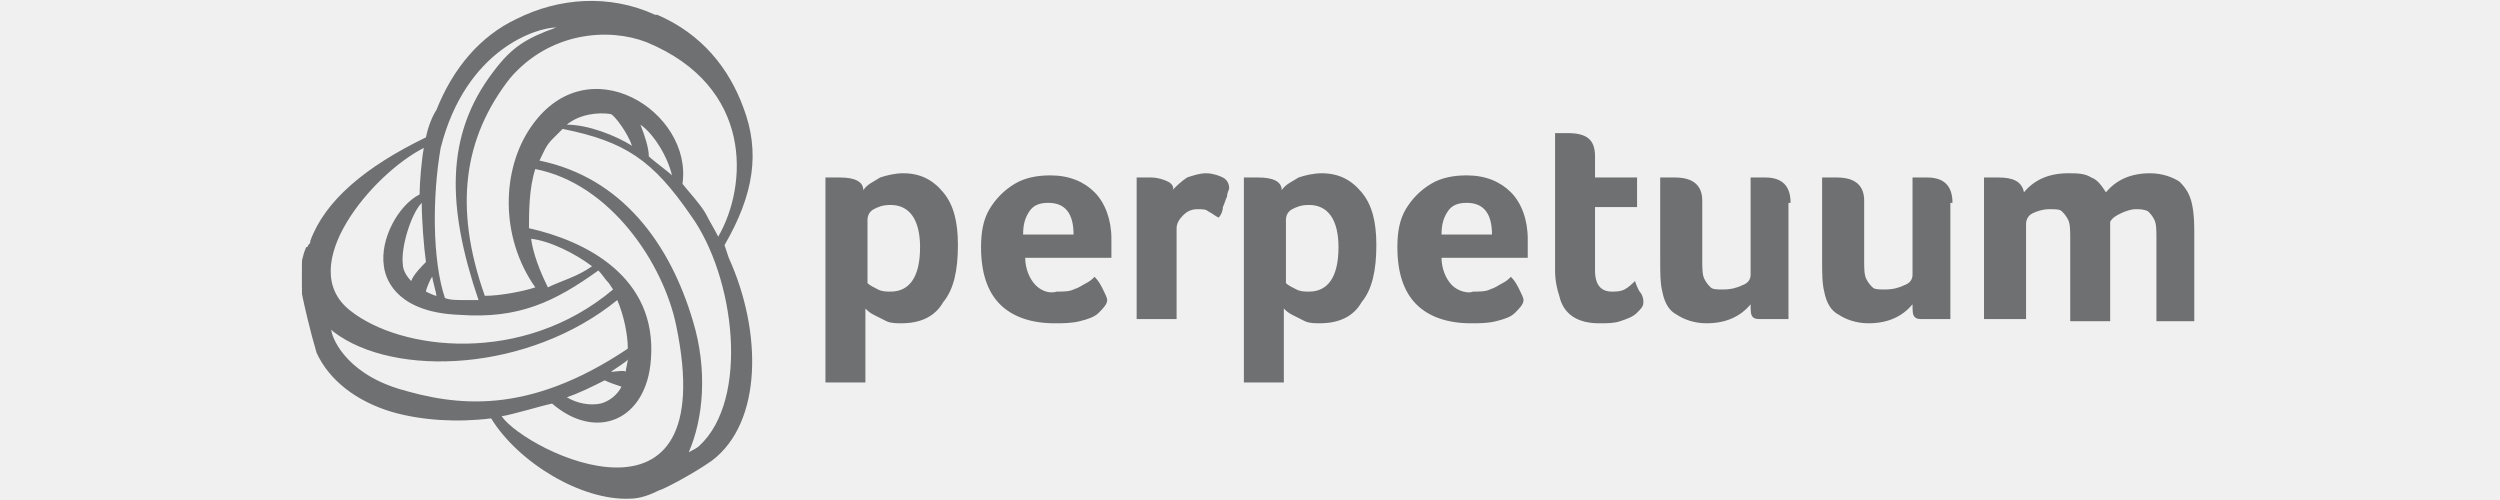
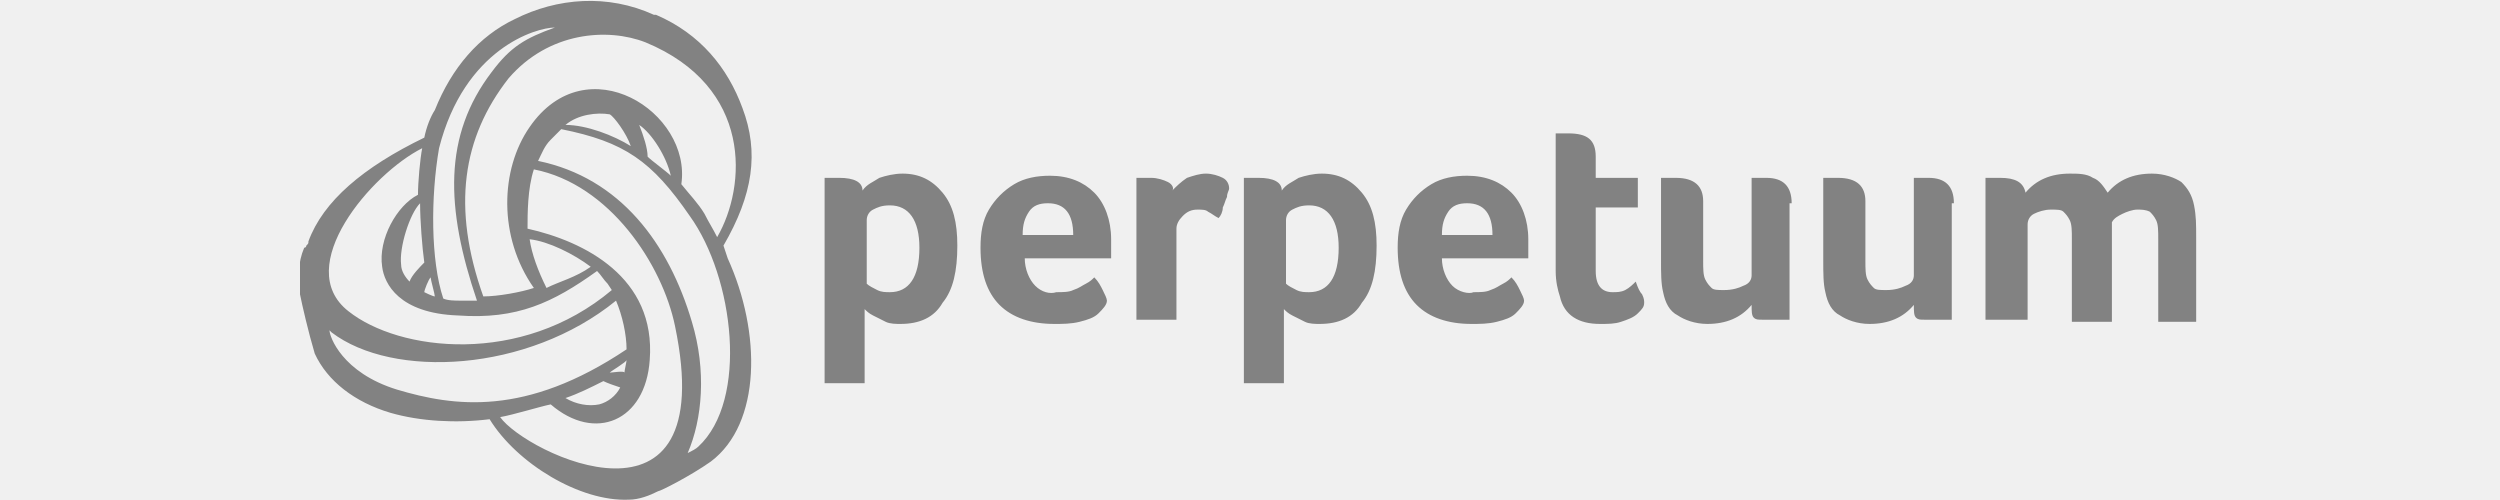
- <svg xmlns="http://www.w3.org/2000/svg" width="501" height="100" viewBox="0 0 501 100" fill="none">
+ <svg xmlns="http://www.w3.org/2000/svg" width="500" height="100" viewBox="0 0 500 100" fill="none">
  <mask id="mask0_3_163" style="mask-type:luminance" maskUnits="userSpaceOnUse" x="60" y="0" width="380" height="100">
-     <path d="M439.987 0H60.5V100H439.987V0Z" fill="white" />
+     <path d="M439.487 0H60V100H439.487V0Z" fill="white" />
  </mask>
  <g mask="url(#mask0_3_163)">
-     <path fill-rule="evenodd" clip-rule="evenodd" d="M146.038 51.661L145.195 49.12C151.094 38.957 152.358 30.488 148.987 21.596C146.038 13.55 140.56 6.775 131.711 2.964H131.29C122.019 -1.27 111.907 -0.423 103.479 3.811C96.316 7.199 90.838 13.55 87.467 22.019C86.624 23.29 85.781 25.407 85.36 27.524C73.14 33.453 65.134 40.228 62.185 48.273C62.185 48.697 62.185 48.697 61.763 49.12C61.763 49.12 61.763 49.544 61.342 49.544C60.078 52.508 60.078 55.472 60.499 58.436V58.859C60.92 60.977 62.185 66.481 63.449 70.716C65.977 76.221 71.455 80.455 78.618 82.572C84.517 84.266 91.681 84.689 98.422 83.843C103.9 92.735 116.542 100.357 126.233 99.934C128.34 99.934 130.447 99.087 132.132 98.24C132.554 98.24 138.453 95.276 142.667 92.311C152.78 84.689 152.78 66.481 146.038 51.661ZM129.604 8.469C151.094 17.361 149.83 37.264 143.931 47.426C143.088 45.733 142.245 44.462 141.403 42.768C140.138 40.651 138.453 38.957 136.767 36.84C138.874 22.443 117.806 8.893 106.429 25.407C100.529 33.876 100.108 47.426 107.272 57.589C104.743 58.436 100.108 59.283 97.158 59.283C90.838 41.498 92.945 27.524 102.215 15.668C110.221 6.352 122.019 5.505 129.604 8.469ZM134.661 35.146C133.818 34.3 130.868 32.182 130.026 31.335C130.026 29.642 129.183 27.101 128.34 24.983C130.868 26.677 133.818 31.335 134.661 35.146ZM126.655 29.218C123.284 27.101 117.806 24.983 113.592 24.983C116.12 22.866 119.913 22.443 122.441 22.866C123.284 23.29 125.812 26.677 126.655 29.218ZM106.429 47.85C110.221 48.273 115.277 50.814 118.648 53.355C115.699 55.472 112.328 56.319 109.8 57.589C108.114 54.201 106.85 50.814 106.429 47.85ZM111.485 5.505C105.586 7.622 102.636 9.316 98.844 14.397C89.153 27.101 89.574 41.498 95.894 60.13C95.052 60.13 93.366 60.13 92.523 60.13C91.681 60.13 89.995 60.13 89.153 59.706C86.624 52.084 86.624 39.381 88.31 29.642C93.366 9.739 107.693 5.505 111.485 5.505ZM87.467 59.283C87.046 59.283 85.36 58.436 85.36 58.436C85.36 58.012 86.203 55.895 86.624 55.472C86.624 55.895 87.467 58.859 87.467 59.283ZM85.36 52.508C84.517 53.355 82.832 55.048 82.41 56.319C81.568 55.472 80.725 54.201 80.725 52.931C80.304 49.544 82.41 42.768 84.517 40.651C84.517 44.039 84.939 49.544 85.36 52.508ZM84.939 29.642C84.517 31.759 84.096 36.417 84.096 38.957C79.882 41.075 76.09 47.85 76.933 53.355C77.354 56.742 80.304 62.67 92.102 63.094C103.9 63.941 111.064 60.553 119.913 54.201C120.755 55.048 121.177 55.895 122.019 56.742L122.862 58.012C104.743 73.256 80.304 70.292 70.191 62.247C58.814 53.355 74.826 34.723 84.939 29.642ZM79.882 77.914C68.927 74.527 66.398 67.328 66.398 66.058L66.82 66.481C79.04 75.797 106.007 74.527 123.705 60.13C124.969 63.094 125.812 66.905 125.812 69.869C105.586 83.419 91.259 81.302 79.882 77.914ZM124.548 77.491C123.705 79.185 122.019 80.455 120.334 80.879C118.227 81.302 115.699 80.879 113.592 79.608C116.12 78.761 118.648 77.491 121.177 76.221C122.019 76.644 123.284 77.067 124.548 77.491ZM122.441 74.527C122.862 74.103 125.812 72.41 125.812 71.986C125.812 72.41 125.39 74.103 125.39 74.527C125.39 74.103 122.862 74.527 122.441 74.527ZM100.529 83.419C103.058 82.996 108.536 81.302 110.642 80.879C119.491 88.501 129.604 84.266 130.447 71.986C131.711 55.472 117.384 48.273 106.007 45.733C106.007 42.768 106.007 37.687 107.272 33.876C122.441 36.84 132.975 52.931 135.503 65.211C144.774 109.673 105.586 90.618 100.529 83.419ZM140.138 89.347C139.717 89.771 138.874 90.194 138.032 90.618C140.981 83.843 141.824 74.103 138.874 64.364C134.239 48.697 124.548 35.57 108.114 32.182C108.957 30.488 109.378 29.218 110.642 27.948C111.064 27.524 112.328 26.254 112.749 25.831C125.39 28.371 130.868 32.182 138.453 43.192C147.302 55.472 150.252 80.032 140.138 89.347Z" fill="#6E7071" />
-     <path fill-rule="evenodd" clip-rule="evenodd" d="M168.37 35.57C167.527 35.57 167.106 35.57 166.263 35.57H165.42V76.644H173.426V61.823C173.848 62.247 174.269 62.67 175.112 63.094C175.955 63.517 176.797 63.941 177.64 64.364C178.483 64.787 179.747 64.787 180.59 64.787C184.382 64.787 187.332 63.517 189.017 60.553C191.124 58.012 191.967 54.201 191.967 49.12C191.967 44.462 191.124 41.074 189.017 38.534C186.91 35.993 184.382 34.723 181.011 34.723C179.326 34.723 177.64 35.146 176.376 35.57C175.112 36.416 173.848 36.84 173.005 38.11C173.005 36.416 171.32 35.57 168.37 35.57ZM178.483 58.436C177.64 58.436 176.797 58.436 175.955 58.012C175.112 57.589 174.269 57.165 173.848 56.742V44.038C173.848 43.192 174.269 42.345 175.112 41.921C175.955 41.498 176.797 41.074 178.483 41.074C182.275 41.074 184.382 44.038 184.382 49.543C184.382 55.472 182.275 58.436 178.483 58.436ZM207.558 57.166C206.294 55.895 205.451 53.778 205.451 51.661H222.727C222.727 51.237 222.727 49.967 222.727 47.85C222.727 44.038 221.463 40.651 219.356 38.534C217.249 36.416 214.3 35.146 210.507 35.146C207.979 35.146 205.451 35.57 203.344 36.84C201.237 38.11 199.552 39.804 198.287 41.921C197.023 44.038 196.602 46.579 196.602 49.543C196.602 54.625 197.866 58.436 200.394 60.977C202.923 63.517 206.715 64.787 211.35 64.787C213.035 64.787 214.721 64.787 216.406 64.364C218.092 63.941 219.356 63.517 220.199 62.67C221.042 61.823 221.884 60.977 221.884 60.13C221.884 59.706 221.463 58.859 221.042 58.012C220.62 57.166 220.199 56.319 219.356 55.472C218.935 55.895 218.513 56.319 217.671 56.742C216.828 57.165 216.406 57.589 215.142 58.012C214.3 58.436 213.035 58.436 211.771 58.436C210.507 58.859 208.822 58.436 207.558 57.166ZM205.03 47.003C205.03 44.885 205.451 43.615 206.294 42.345C207.136 41.074 208.4 40.651 210.086 40.651C213.457 40.651 215.142 42.768 215.142 47.003H205.03ZM234.104 36.416C233.261 35.993 231.997 35.57 230.733 35.57C229.89 35.57 229.469 35.57 228.626 35.57H227.784V63.941H235.79V45.732C235.79 44.886 236.211 44.038 237.054 43.192C237.896 42.345 238.739 41.921 240.003 41.921C240.846 41.921 241.689 41.921 242.11 42.345C242.953 42.768 243.374 43.192 244.217 43.615C244.638 43.192 245.06 42.345 245.06 41.498C245.481 40.651 245.481 40.227 245.903 39.381C245.903 38.534 246.324 38.11 246.324 37.687C246.324 36.84 245.903 35.993 245.06 35.57C244.217 35.146 242.953 34.723 241.689 34.723C240.425 34.723 239.161 35.146 237.896 35.57C236.632 36.416 235.79 37.263 234.947 38.11C235.368 37.687 234.947 36.84 234.104 36.416ZM252.223 35.57C251.38 35.57 250.959 35.57 250.116 35.57H249.274V76.644H257.28V61.823C257.701 62.247 258.122 62.67 258.965 63.094C259.808 63.517 260.651 63.941 261.493 64.364C262.336 64.787 263.6 64.787 264.443 64.787C268.235 64.787 271.185 63.517 272.87 60.553C274.977 58.012 275.82 54.201 275.82 49.12C275.82 44.462 274.977 41.074 272.87 38.534C270.764 35.993 268.235 34.723 264.864 34.723C263.179 34.723 261.493 35.146 260.229 35.57C258.965 36.416 257.701 36.84 256.858 38.11C256.858 36.416 255.173 35.57 252.223 35.57ZM262.336 58.436C261.493 58.436 260.651 58.436 259.808 58.012C258.965 57.589 258.122 57.165 257.701 56.742V44.038C257.701 43.192 258.122 42.345 258.965 41.921C259.808 41.498 260.651 41.074 262.336 41.074C266.129 41.074 268.235 44.038 268.235 49.543C268.235 55.472 266.129 58.436 262.336 58.436ZM290.989 57.166C289.725 55.895 288.883 53.778 288.883 51.661H306.159C306.159 51.237 306.159 49.967 306.159 47.85C306.159 44.038 304.895 40.651 302.788 38.534C300.681 36.416 297.731 35.146 293.939 35.146C291.411 35.146 288.883 35.57 286.776 36.84C284.669 38.11 282.983 39.804 281.719 41.921C280.455 44.038 280.034 46.579 280.034 49.543C280.034 54.625 281.298 58.436 283.826 60.977C286.354 63.517 290.147 64.787 294.782 64.787C296.467 64.787 298.153 64.787 299.838 64.364C301.524 63.941 302.788 63.517 303.631 62.67C304.473 61.823 305.316 60.977 305.316 60.13C305.316 59.706 304.895 58.859 304.473 58.012C304.052 57.166 303.631 56.319 302.788 55.472C302.366 55.895 301.945 56.319 301.102 56.742C300.26 57.165 299.838 57.589 298.574 58.012C297.731 58.436 296.467 58.436 295.203 58.436C294.36 58.859 292.254 58.436 290.989 57.166ZM288.883 47.003C288.883 44.885 289.304 43.615 290.147 42.345C290.989 41.074 292.254 40.651 293.939 40.651C297.31 40.651 298.995 42.768 298.995 47.003H288.883ZM320.485 64.787C322.172 64.787 323.436 64.787 324.7 64.364C325.964 63.941 327.228 63.517 328.069 62.67C328.913 61.823 329.333 61.4 329.333 60.553C329.333 60.13 329.333 59.706 328.913 58.859C328.492 58.436 328.069 57.589 327.649 56.319C327.228 56.742 326.385 57.589 325.541 58.012C324.7 58.436 323.856 58.436 323.013 58.436C320.908 58.436 319.644 57.165 319.644 54.201V41.498H328.069V35.57H319.644V31.335C319.644 27.948 317.956 26.677 314.165 26.677C313.744 26.677 312.901 26.677 312.479 26.677H311.637V54.201C311.637 56.319 312.058 58.012 312.479 59.283C313.322 63.094 316.272 64.787 320.485 64.787ZM358.831 40.651C358.831 38.957 358.408 37.687 357.567 36.84C356.723 35.993 355.459 35.57 353.774 35.57C353.351 35.57 352.51 35.57 352.087 35.57C351.667 35.57 351.246 35.57 350.823 35.57V55.048C350.823 55.895 350.403 56.742 349.139 57.166C348.295 57.589 347.031 58.012 345.346 58.012C344.082 58.012 343.238 58.012 342.818 57.589C342.397 57.166 341.974 56.742 341.554 55.895C341.133 55.048 341.133 53.778 341.133 52.084V40.227C341.133 37.263 339.446 35.57 335.654 35.57C335.233 35.57 334.39 35.57 333.969 35.57C333.549 35.57 333.126 35.57 332.705 35.57V52.084C332.705 54.625 332.705 56.742 333.126 58.436C333.549 60.553 334.39 62.247 336.077 63.094C337.341 63.941 339.446 64.787 341.974 64.787C345.767 64.787 348.718 63.517 350.823 60.977C350.823 62.247 350.823 63.094 351.246 63.517C351.667 63.941 352.087 63.941 352.931 63.941H358.408V40.651H358.831ZM391.277 40.651C391.277 38.957 390.854 37.687 390.013 36.84C389.169 35.993 387.905 35.57 386.221 35.57C385.797 35.57 384.956 35.57 384.533 35.57C384.113 35.57 383.692 35.57 383.269 35.57V55.048C383.269 55.895 382.849 56.742 381.585 57.166C380.741 57.589 379.477 58.012 377.792 58.012C376.528 58.012 375.685 58.012 375.264 57.589C374.844 57.166 374.421 56.742 374 55.895C373.58 55.048 373.58 53.778 373.58 52.084V40.227C373.58 37.263 371.892 35.57 368.1 35.57C367.68 35.57 366.836 35.57 366.415 35.57C365.995 35.57 365.572 35.57 365.151 35.57V52.084C365.151 54.625 365.151 56.742 365.572 58.436C365.995 60.553 366.836 62.247 368.523 63.094C369.787 63.941 371.892 64.787 374.421 64.787C378.213 64.787 381.164 63.517 383.269 60.977C383.269 62.247 383.269 63.094 383.692 63.517C384.113 63.941 384.533 63.941 385.377 63.941H390.854V40.651H391.277ZM406.023 44.886C406.023 44.038 406.446 43.192 407.287 42.768C408.131 42.345 409.395 41.921 410.659 41.921C411.923 41.921 412.767 41.921 413.187 42.345C413.608 42.768 414.031 43.192 414.451 44.038C414.872 44.885 414.872 46.156 414.872 47.85V64.364H422.88V47.85C422.88 46.579 422.88 45.309 422.88 44.462C423.3 43.615 424.144 43.192 424.985 42.768C425.828 42.345 427.092 41.921 427.936 41.921C428.777 41.921 429.621 41.921 430.464 42.345C430.885 42.768 431.305 43.192 431.728 44.038C432.149 44.885 432.149 46.156 432.149 47.85V64.364H439.733V47.426C439.733 44.885 439.733 43.192 439.313 41.074C438.892 38.957 438.049 37.687 436.785 36.416C435.521 35.57 433.413 34.723 430.885 34.723C427.092 34.723 424.144 35.993 422.036 38.534C421.192 37.263 420.351 35.993 419.087 35.57C417.823 34.723 416.136 34.723 414.451 34.723C410.659 34.723 407.71 35.993 405.603 38.534C405.182 36.416 403.495 35.57 400.546 35.57C399.703 35.57 399.282 35.57 398.439 35.57H397.597V63.941H406.023V44.886Z" fill="#6E7071" />
+     <path fill-rule="evenodd" clip-rule="evenodd" d="M145.538 51.661L144.695 49.12C150.594 38.957 151.858 30.488 148.487 21.596C145.538 13.55 140.06 6.775 131.211 2.964H130.79C121.519 -1.27 111.407 -0.423 102.979 3.811C95.816 7.199 90.338 13.55 86.967 22.019C86.124 23.29 85.281 25.407 84.86 27.524C72.64 33.453 64.634 40.228 61.685 48.273C61.685 48.697 61.685 48.697 61.263 49.12C61.263 49.12 61.263 49.544 60.842 49.544C59.578 52.508 59.578 55.472 59.999 58.436V58.859C60.42 60.977 61.685 66.481 62.949 70.716C65.477 76.221 70.955 80.455 78.118 82.572C84.017 84.266 91.181 84.689 97.922 83.843C103.4 92.735 116.042 100.357 125.733 99.934C127.84 99.934 129.947 99.087 131.632 98.24C132.054 98.24 137.953 95.276 142.167 92.311C152.28 84.689 152.28 66.481 145.538 51.661ZM129.104 8.469C150.594 17.361 149.33 37.264 143.431 47.426C142.588 45.733 141.745 44.462 140.903 42.768C139.638 40.651 137.953 38.957 136.267 36.84C138.374 22.443 117.306 8.893 105.929 25.407C100.029 33.876 99.608 47.426 106.772 57.589C104.243 58.436 99.608 59.283 96.658 59.283C90.338 41.498 92.445 27.524 101.715 15.668C109.721 6.352 121.519 5.505 129.104 8.469ZM134.161 35.146C133.318 34.3 130.368 32.182 129.526 31.335C129.526 29.642 128.683 27.101 127.84 24.983C130.368 26.677 133.318 31.335 134.161 35.146ZM126.155 29.218C122.784 27.101 117.306 24.983 113.092 24.983C115.62 22.866 119.413 22.443 121.941 22.866C122.784 23.29 125.312 26.677 126.155 29.218ZM105.929 47.85C109.721 48.273 114.777 50.814 118.148 53.355C115.199 55.472 111.828 56.319 109.3 57.589C107.614 54.201 106.35 50.814 105.929 47.85ZM110.985 5.505C105.086 7.622 102.136 9.316 98.344 14.397C88.653 27.101 89.074 41.498 95.394 60.13C94.552 60.13 92.866 60.13 92.023 60.13C91.181 60.13 89.495 60.13 88.653 59.706C86.124 52.084 86.124 39.381 87.81 29.642C92.866 9.739 107.193 5.505 110.985 5.505ZM86.967 59.283C86.546 59.283 84.86 58.436 84.86 58.436C84.86 58.012 85.703 55.895 86.124 55.472C86.124 55.895 86.967 58.859 86.967 59.283ZM84.86 52.508C84.017 53.355 82.332 55.048 81.91 56.319C81.068 55.472 80.225 54.201 80.225 52.931C79.804 49.544 81.91 42.768 84.017 40.651C84.017 44.039 84.439 49.544 84.86 52.508ZM84.439 29.642C84.017 31.759 83.596 36.417 83.596 38.957C79.382 41.075 75.59 47.85 76.433 53.355C76.854 56.742 79.804 62.67 91.602 63.094C103.4 63.941 110.564 60.553 119.413 54.201C120.255 55.048 120.677 55.895 121.519 56.742L122.362 58.012C104.243 73.256 79.804 70.292 69.691 62.247C58.314 53.355 74.326 34.723 84.439 29.642ZM79.382 77.914C68.427 74.527 65.898 67.328 65.898 66.058L66.32 66.481C78.54 75.797 105.507 74.527 123.205 60.13C124.469 63.094 125.312 66.905 125.312 69.869C105.086 83.419 90.759 81.302 79.382 77.914ZM124.048 77.491C123.205 79.185 121.519 80.455 119.834 80.879C117.727 81.302 115.199 80.879 113.092 79.608C115.62 78.761 118.148 77.491 120.677 76.221C121.519 76.644 122.784 77.067 124.048 77.491ZM121.941 74.527C122.362 74.103 125.312 72.41 125.312 71.986C125.312 72.41 124.89 74.103 124.89 74.527C124.89 74.103 122.362 74.527 121.941 74.527ZM100.029 83.419C102.558 82.996 108.036 81.302 110.142 80.879C118.991 88.501 129.104 84.266 129.947 71.986C131.211 55.472 116.884 48.273 105.507 45.733C105.507 42.768 105.507 37.687 106.772 33.876C121.941 36.84 132.475 52.931 135.003 65.211C144.274 109.673 105.086 90.618 100.029 83.419ZM139.638 89.347C139.217 89.771 138.374 90.194 137.532 90.618C140.481 83.843 141.324 74.103 138.374 64.364C133.739 48.697 124.048 35.57 107.614 32.182C108.457 30.488 108.878 29.218 110.142 27.948C110.564 27.524 111.828 26.254 112.249 25.831C124.89 28.371 130.368 32.182 137.953 43.192C146.802 55.472 149.752 80.032 139.638 89.347Z" fill="#828282" />
+     <path fill-rule="evenodd" clip-rule="evenodd" d="M167.87 35.57C167.027 35.57 166.606 35.57 165.763 35.57H164.92V76.644H172.926V61.823C173.348 62.247 173.769 62.67 174.612 63.094C175.455 63.517 176.297 63.941 177.14 64.364C177.983 64.787 179.247 64.787 180.09 64.787C183.882 64.787 186.832 63.517 188.517 60.553C190.624 58.012 191.467 54.201 191.467 49.12C191.467 44.462 190.624 41.074 188.517 38.534C186.41 35.993 183.882 34.723 180.511 34.723C178.826 34.723 177.14 35.146 175.876 35.57C174.612 36.416 173.348 36.84 172.505 38.11C172.505 36.416 170.82 35.57 167.87 35.57ZM177.983 58.436C177.14 58.436 176.297 58.436 175.455 58.012C174.612 57.589 173.769 57.165 173.348 56.742V44.038C173.348 43.192 173.769 42.345 174.612 41.921C175.455 41.498 176.297 41.074 177.983 41.074C181.775 41.074 183.882 44.038 183.882 49.543C183.882 55.472 181.775 58.436 177.983 58.436ZM207.058 57.166C205.794 55.895 204.951 53.778 204.951 51.661H222.227C222.227 51.237 222.227 49.967 222.227 47.85C222.227 44.038 220.963 40.651 218.856 38.534C216.749 36.416 213.8 35.146 210.007 35.146C207.479 35.146 204.951 35.57 202.844 36.84C200.737 38.11 199.052 39.804 197.787 41.921C196.523 44.038 196.102 46.579 196.102 49.543C196.102 54.625 197.366 58.436 199.894 60.977C202.423 63.517 206.215 64.787 210.85 64.787C212.535 64.787 214.221 64.787 215.906 64.364C217.592 63.941 218.856 63.517 219.699 62.67C220.542 61.823 221.384 60.977 221.384 60.13C221.384 59.706 220.963 58.859 220.542 58.012C220.12 57.166 219.699 56.319 218.856 55.472C218.435 55.895 218.013 56.319 217.171 56.742C216.328 57.165 215.906 57.589 214.642 58.012C213.8 58.436 212.535 58.436 211.271 58.436C210.007 58.859 208.322 58.436 207.058 57.166ZM204.53 47.003C204.53 44.885 204.951 43.615 205.794 42.345C206.636 41.074 207.9 40.651 209.586 40.651C212.957 40.651 214.642 42.768 214.642 47.003H204.53ZM233.604 36.416C232.761 35.993 231.497 35.57 230.233 35.57C229.39 35.57 228.969 35.57 228.126 35.57H227.284V63.941H235.29V45.732C235.29 44.886 235.711 44.038 236.554 43.192C237.396 42.345 238.239 41.921 239.503 41.921C240.346 41.921 241.189 41.921 241.61 42.345C242.453 42.768 242.874 43.192 243.717 43.615C244.138 43.192 244.56 42.345 244.56 41.498C244.981 40.651 244.981 40.227 245.403 39.381C245.403 38.534 245.824 38.11 245.824 37.687C245.824 36.84 245.403 35.993 244.56 35.57C243.717 35.146 242.453 34.723 241.189 34.723C239.925 34.723 238.661 35.146 237.396 35.57C236.132 36.416 235.29 37.263 234.447 38.11C234.868 37.687 234.447 36.84 233.604 36.416ZM251.723 35.57C250.88 35.57 250.459 35.57 249.616 35.57H248.774V76.644H256.78V61.823C257.201 62.247 257.622 62.67 258.465 63.094C259.308 63.517 260.151 63.941 260.993 64.364C261.836 64.787 263.1 64.787 263.943 64.787C267.735 64.787 270.685 63.517 272.37 60.553C274.477 58.012 275.32 54.201 275.32 49.12C275.32 44.462 274.477 41.074 272.37 38.534C270.264 35.993 267.735 34.723 264.364 34.723C262.679 34.723 260.993 35.146 259.729 35.57C258.465 36.416 257.201 36.84 256.358 38.11C256.358 36.416 254.673 35.57 251.723 35.57ZM261.836 58.436C260.993 58.436 260.151 58.436 259.308 58.012C258.465 57.589 257.622 57.165 257.201 56.742V44.038C257.201 43.192 257.622 42.345 258.465 41.921C259.308 41.498 260.151 41.074 261.836 41.074C265.629 41.074 267.735 44.038 267.735 49.543C267.735 55.472 265.629 58.436 261.836 58.436ZM290.489 57.166C289.225 55.895 288.383 53.778 288.383 51.661H305.659C305.659 51.237 305.659 49.967 305.659 47.85C305.659 44.038 304.395 40.651 302.288 38.534C300.181 36.416 297.231 35.146 293.439 35.146C290.911 35.146 288.383 35.57 286.276 36.84C284.169 38.11 282.483 39.804 281.219 41.921C279.955 44.038 279.534 46.579 279.534 49.543C279.534 54.625 280.798 58.436 283.326 60.977C285.854 63.517 289.647 64.787 294.282 64.787C295.967 64.787 297.653 64.787 299.338 64.364C301.024 63.941 302.288 63.517 303.131 62.67C303.973 61.823 304.816 60.977 304.816 60.13C304.816 59.706 304.395 58.859 303.973 58.012C303.552 57.166 303.131 56.319 302.288 55.472C301.866 55.895 301.445 56.319 300.602 56.742C299.76 57.165 299.338 57.589 298.074 58.012C297.231 58.436 295.967 58.436 294.703 58.436C293.86 58.859 291.754 58.436 290.489 57.166ZM288.383 47.003C288.383 44.885 288.804 43.615 289.647 42.345C290.489 41.074 291.754 40.651 293.439 40.651C296.81 40.651 298.495 42.768 298.495 47.003H288.383ZM319.985 64.787C321.672 64.787 322.936 64.787 324.2 64.364C325.464 63.941 326.728 63.517 327.569 62.67C328.413 61.823 328.833 61.4 328.833 60.553C328.833 60.13 328.833 59.706 328.413 58.859C327.992 58.436 327.569 57.589 327.149 56.319C326.728 56.742 325.885 57.589 325.041 58.012C324.2 58.436 323.356 58.436 322.513 58.436C320.408 58.436 319.144 57.165 319.144 54.201V41.498H327.569V35.57H319.144V31.335C319.144 27.948 317.456 26.677 313.665 26.677C313.244 26.677 312.401 26.677 311.979 26.677H311.137V54.201C311.137 56.319 311.558 58.012 311.979 59.283C312.822 63.094 315.772 64.787 319.985 64.787ZM358.331 40.651C358.331 38.957 357.908 37.687 357.067 36.84C356.223 35.993 354.959 35.57 353.274 35.57C352.851 35.57 352.01 35.57 351.587 35.57C351.167 35.57 350.746 35.57 350.323 35.57V55.048C350.323 55.895 349.903 56.742 348.639 57.166C347.795 57.589 346.531 58.012 344.846 58.012C343.582 58.012 342.738 58.012 342.318 57.589C341.897 57.166 341.474 56.742 341.054 55.895C340.633 55.048 340.633 53.778 340.633 52.084V40.227C340.633 37.263 338.946 35.57 335.154 35.57C334.733 35.57 333.89 35.57 333.469 35.57C333.049 35.57 332.626 35.57 332.205 35.57V52.084C332.205 54.625 332.205 56.742 332.626 58.436C333.049 60.553 333.89 62.247 335.577 63.094C336.841 63.941 338.946 64.787 341.474 64.787C345.267 64.787 348.218 63.517 350.323 60.977C350.323 62.247 350.323 63.094 350.746 63.517C351.167 63.941 351.587 63.941 352.431 63.941H357.908V40.651H358.331ZM390.777 40.651C390.777 38.957 390.354 37.687 389.513 36.84C388.669 35.993 387.405 35.57 385.721 35.57C385.297 35.57 384.456 35.57 384.033 35.57C383.613 35.57 383.192 35.57 382.769 35.57V55.048C382.769 55.895 382.349 56.742 381.085 57.166C380.241 57.589 378.977 58.012 377.292 58.012C376.028 58.012 375.185 58.012 374.764 57.589C374.344 57.166 373.921 56.742 373.5 55.895C373.08 55.048 373.08 53.778 373.08 52.084V40.227C373.08 37.263 371.392 35.57 367.6 35.57C367.18 35.57 366.336 35.57 365.915 35.57C365.495 35.57 365.072 35.57 364.651 35.57V52.084C364.651 54.625 364.651 56.742 365.072 58.436C365.495 60.553 366.336 62.247 368.023 63.094C369.287 63.941 371.392 64.787 373.921 64.787C377.713 64.787 380.664 63.517 382.769 60.977C382.769 62.247 382.769 63.094 383.192 63.517C383.613 63.941 384.033 63.941 384.877 63.941H390.354V40.651H390.777ZM405.523 44.886C405.523 44.038 405.946 43.192 406.787 42.768C407.631 42.345 408.895 41.921 410.159 41.921C411.423 41.921 412.267 41.921 412.687 42.345C413.108 42.768 413.531 43.192 413.951 44.038C414.372 44.885 414.372 46.156 414.372 47.85V64.364H422.38V47.85C422.38 46.579 422.38 45.309 422.38 44.462C422.8 43.615 423.644 43.192 424.485 42.768C425.328 42.345 426.592 41.921 427.436 41.921C428.277 41.921 429.121 41.921 429.964 42.345C430.385 42.768 430.805 43.192 431.228 44.038C431.649 44.885 431.649 46.156 431.649 47.85V64.364H439.233V47.426C439.233 44.885 439.233 43.192 438.813 41.074C438.392 38.957 437.549 37.687 436.285 36.416C435.021 35.57 432.913 34.723 430.385 34.723C426.592 34.723 423.644 35.993 421.536 38.534C420.692 37.263 419.851 35.993 418.587 35.57C417.323 34.723 415.636 34.723 413.951 34.723C410.159 34.723 407.21 35.993 405.103 38.534C404.682 36.416 402.995 35.57 400.046 35.57C399.203 35.57 398.782 35.57 397.939 35.57H397.097V63.941H405.523V44.886Z" fill="#828282" />
  </g>
</svg>
